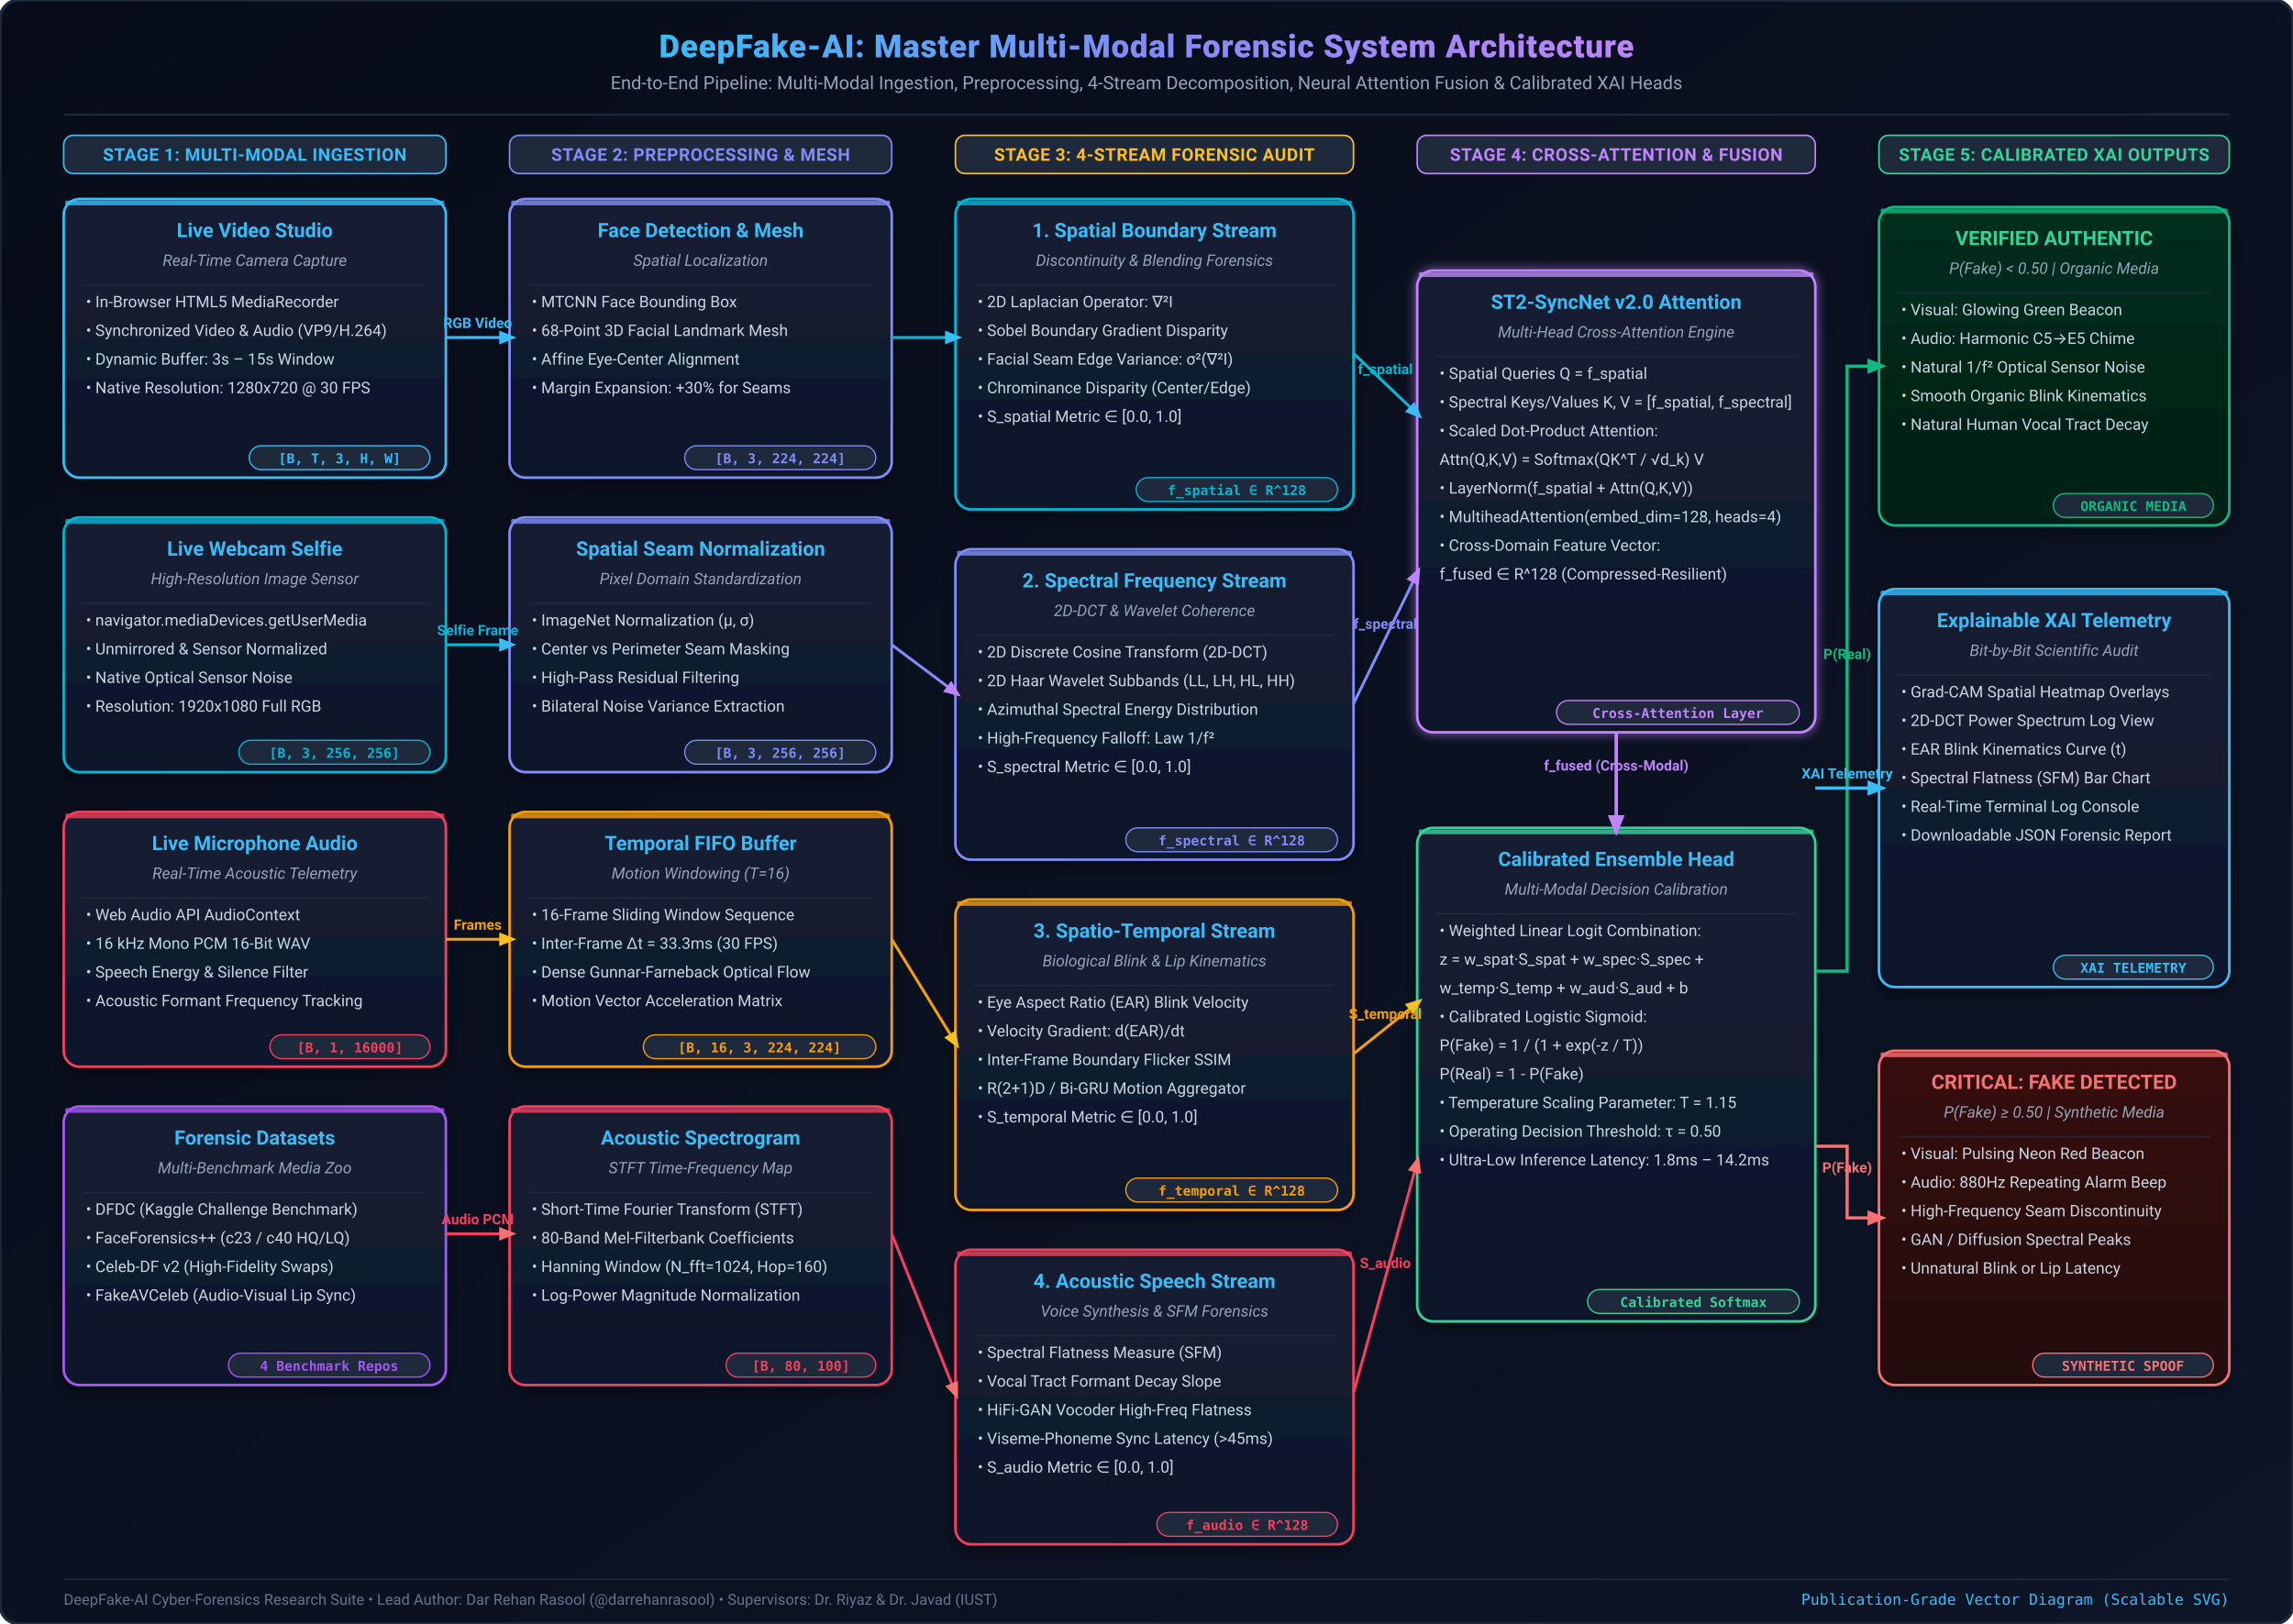
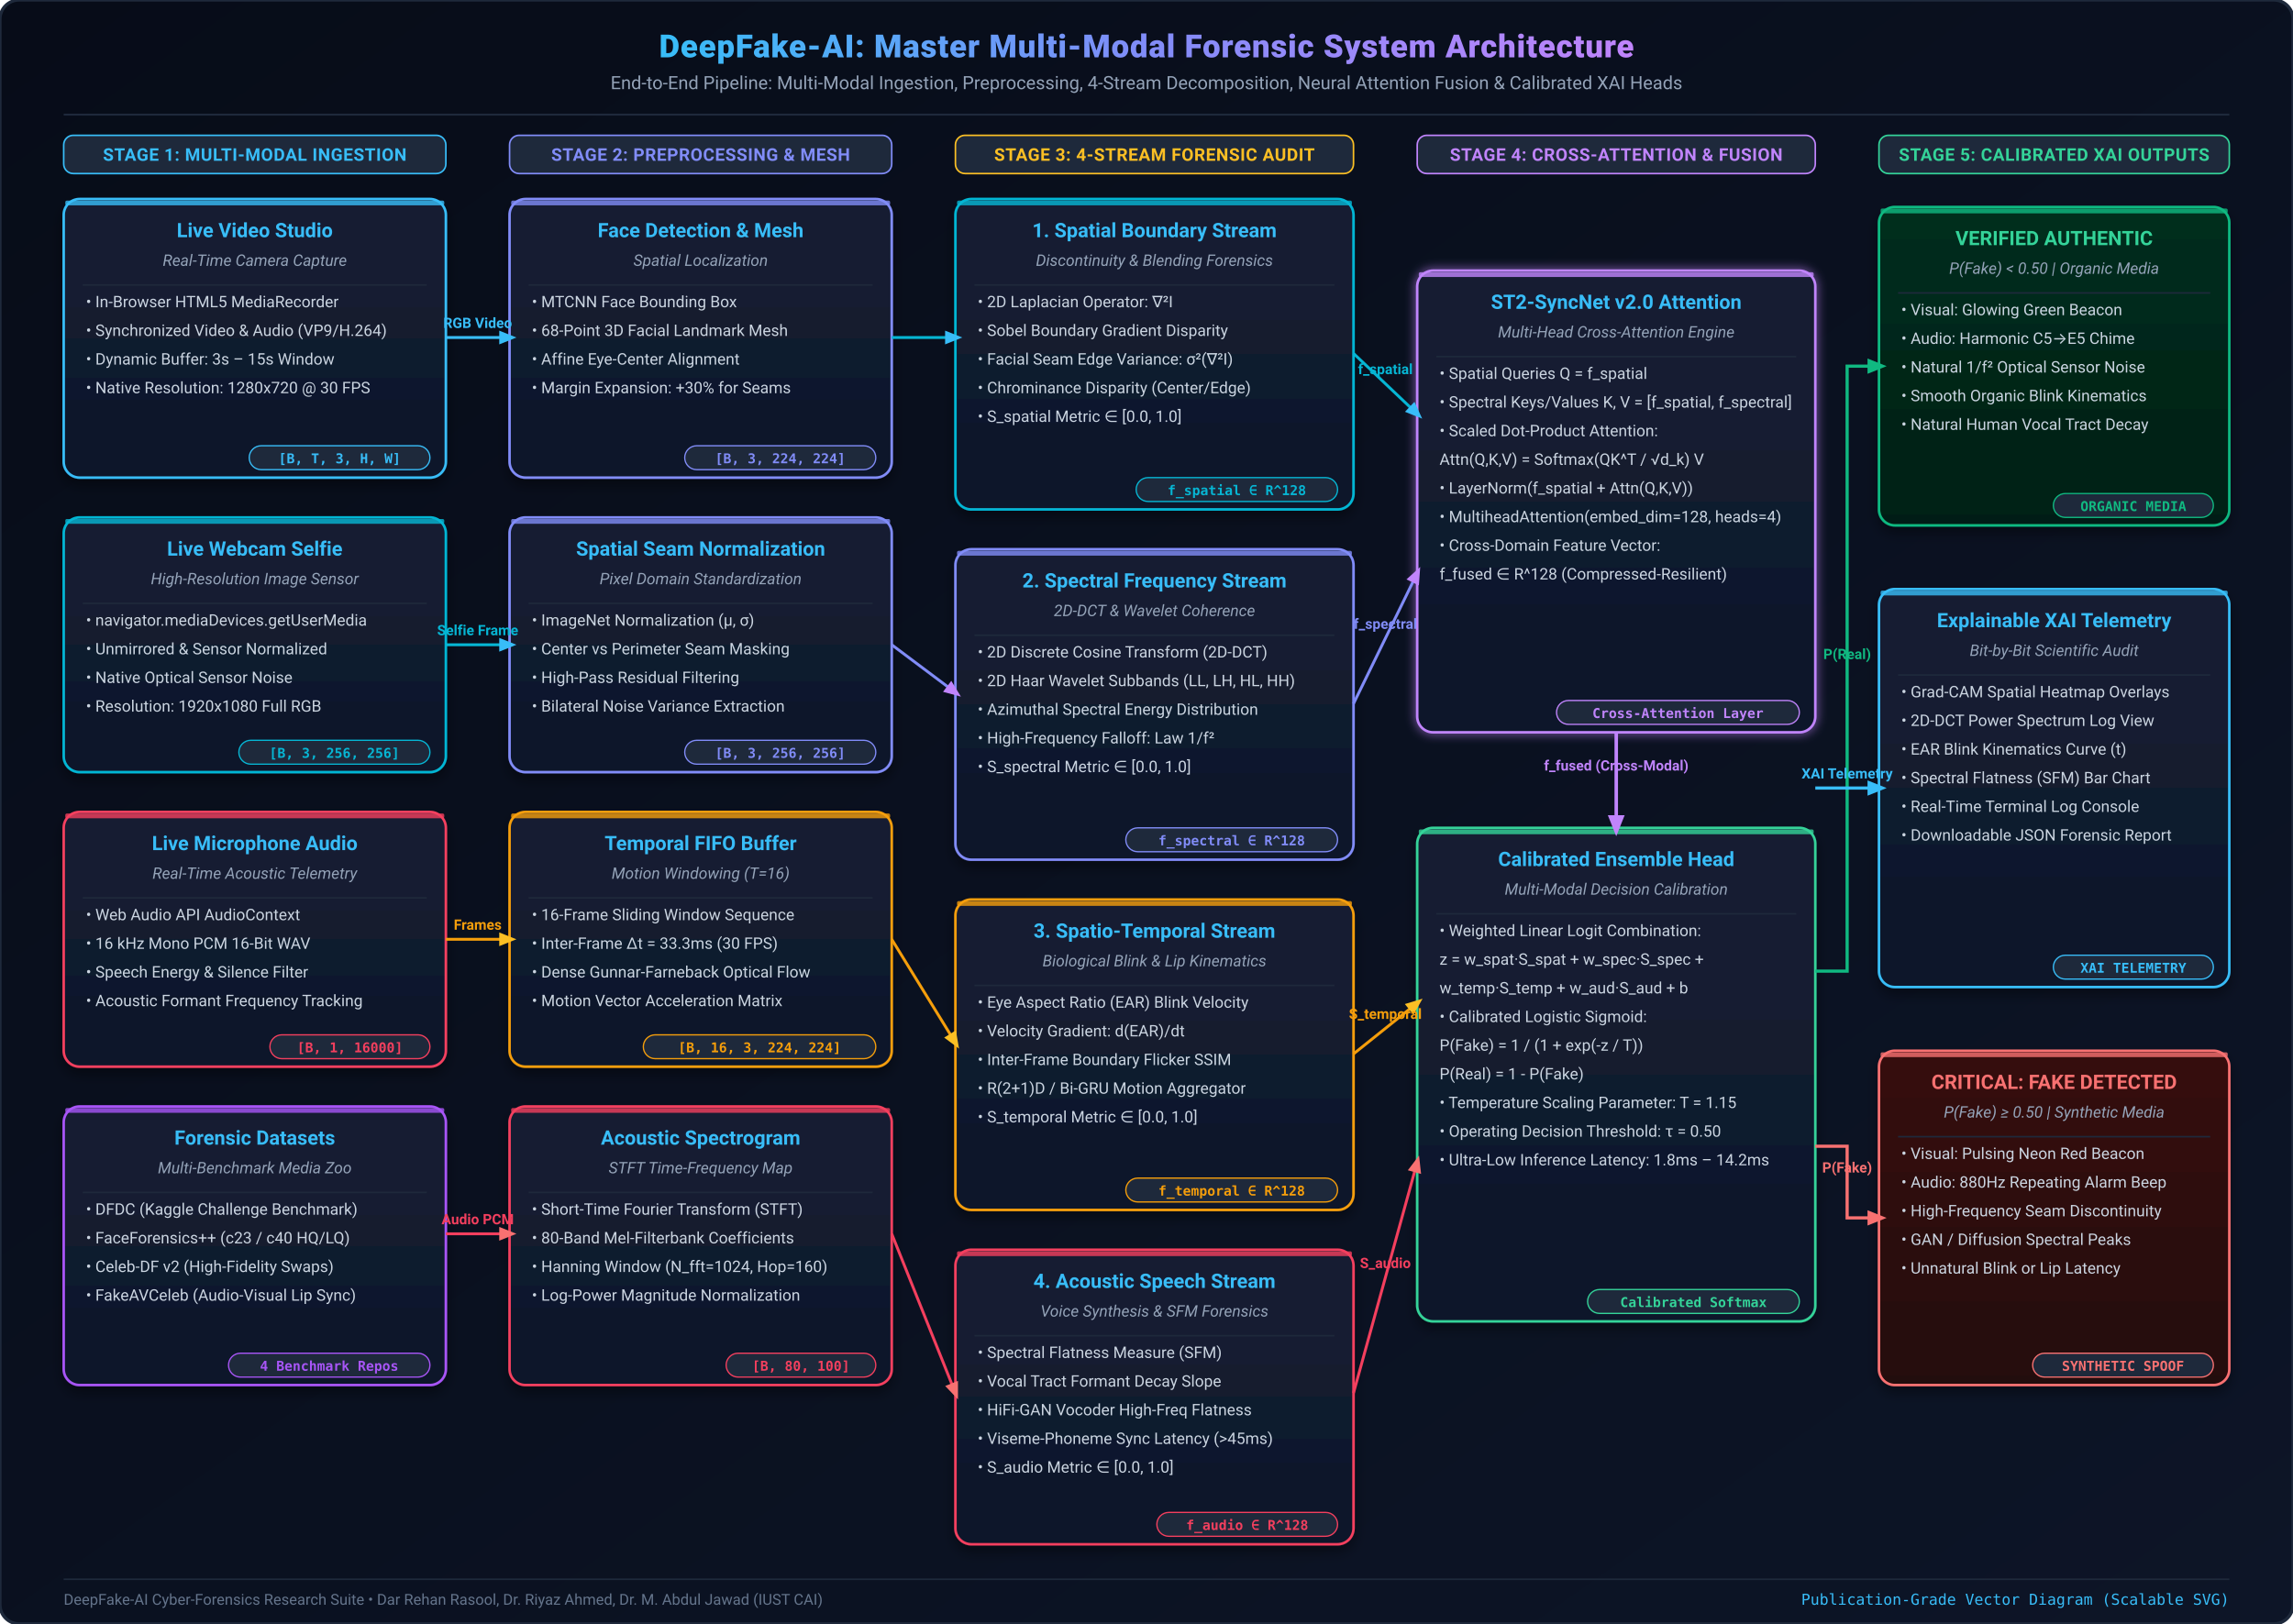
<svg xmlns="http://www.w3.org/2000/svg" viewBox="0 0 1440 1020" width="100%" height="100%">
  <rect width="1440" height="1020" fill="url(#bg-grad)" rx="12" />
  <rect width="1440" height="1020" fill="none" stroke="#1e293b" stroke-width="2" rx="12" />
  <defs>
    <linearGradient id="bg-grad" x1="0%" y1="0%" x2="100%" y2="100%">
      <stop offset="0%" stop-color="#070c18" />
      <stop offset="100%" stop-color="#0d1527" />
    </linearGradient>
    <linearGradient id="header-grad" x1="0%" y1="0%" x2="100%" y2="0%">
      <stop offset="0%" stop-color="#38bdf8" />
      <stop offset="50%" stop-color="#818cf8" />
      <stop offset="100%" stop-color="#c084fc" />
    </linearGradient>
    <linearGradient id="card-grad" x1="0%" y1="0%" x2="0%" y2="100%">
      <stop offset="0%" stop-color="#141e33" />
      <stop offset="100%" stop-color="#0f172a" />
    </linearGradient>
    <linearGradient id="card-real-grad" x1="0%" y1="0%" x2="0%" y2="100%">
      <stop offset="0%" stop-color="#062e1e" />
      <stop offset="100%" stop-color="#041f14" />
    </linearGradient>
    <linearGradient id="card-fake-grad" x1="0%" y1="0%" x2="0%" y2="100%">
      <stop offset="0%" stop-color="#360a0f" />
      <stop offset="100%" stop-color="#24070a" />
    </linearGradient>
    <filter id="shadow" x="-5%" y="-5%" width="110%" height="115%" filterUnits="userSpaceOnUse">
      <feGaussianBlur in="SourceAlpha" stdDeviation="4" />
      <feOffset dx="0" dy="4" />
      <feComponentTransfer>
        <feFuncA type="linear" slope="0.4" />
      </feComponentTransfer>
      <feMerge>
        <feMergeNode />
        <feMergeNode in="SourceGraphic" />
      </feMerge>
    </filter>
    <filter id="glow-cyan" x="-10%" y="-10%" width="120%" height="120%">
      <feGaussianBlur stdDeviation="3" result="blur" />
      <feMerge>
        <feMergeNode in="blur" />
        <feMergeNode in="SourceGraphic" />
      </feMerge>
    </filter>
    <marker id="arrow-cyan" viewBox="0 0 10 10" refX="6" refY="5" markerWidth="6" markerHeight="6" orient="auto-start-reverse">
      <path d="M 0 1 L 10 5 L 0 9 z" fill="#38bdf8" />
    </marker>
    <marker id="arrow-green" viewBox="0 0 10 10" refX="6" refY="5" markerWidth="6" markerHeight="6" orient="auto-start-reverse">
      <path d="M 0 1 L 10 5 L 0 9 z" fill="#10b981" />
    </marker>
    <marker id="arrow-red" viewBox="0 0 10 10" refX="6" refY="5" markerWidth="6" markerHeight="6" orient="auto-start-reverse">
      <path d="M 0 1 L 10 5 L 0 9 z" fill="#f87171" />
    </marker>
    <marker id="arrow-purple" viewBox="0 0 10 10" refX="6" refY="5" markerWidth="6" markerHeight="6" orient="auto-start-reverse">
      <path d="M 0 1 L 10 5 L 0 9 z" fill="#c084fc" />
    </marker>
    <marker id="arrow-amber" viewBox="0 0 10 10" refX="6" refY="5" markerWidth="6" markerHeight="6" orient="auto-start-reverse">
      <path d="M 0 1 L 10 5 L 0 9 z" fill="#fbbf24" />
    </marker>
    <marker id="arrow-gray" viewBox="0 0 10 10" refX="6" refY="5" markerWidth="6" markerHeight="6" orient="auto-start-reverse">
      <path d="M 0 1 L 10 5 L 0 9 z" fill="#64748b" />
    </marker>
  </defs>
  <g class="header">
    <text x="720.0" y="36" font-family="-apple-system, BlinkMacSystemFont, 'Segoe UI', Roboto, sans-serif" font-size="20" font-weight="800" fill="url(#header-grad)" text-anchor="middle" letter-spacing="0.5">DeepFake-AI: Master Multi-Modal Forensic System Architecture</text>
    <text x="720.0" y="56" font-family="-apple-system, BlinkMacSystemFont, 'Segoe UI', Roboto, sans-serif" font-size="11.5" fill="#94a3b8" text-anchor="middle">End-to-End Pipeline: Multi-Modal Ingestion, Preprocessing, 4-Stream Decomposition, Neural Attention Fusion &amp; Calibrated XAI Heads</text>
    <line x1="40" y1="72" x2="1400" y2="72" stroke="#1e293b" stroke-width="1.2" />
  </g>
  <g class="stage-banner">
    <rect x="40" y="85" width="240" height="24" rx="6" fill="#1e293b" stroke="#38bdf8" stroke-width="1" />
    <text x="160.0" y="101" font-family="-apple-system, BlinkMacSystemFont, 'Segoe UI', Roboto, sans-serif" font-size="11" font-weight="700" fill="#38bdf8" text-anchor="middle" letter-spacing="0.3">STAGE 1: MULTI-MODAL INGESTION</text>
  </g>
  <g class="stage-banner">
    <rect x="320" y="85" width="240" height="24" rx="6" fill="#1e293b" stroke="#818cf8" stroke-width="1" />
    <text x="440.0" y="101" font-family="-apple-system, BlinkMacSystemFont, 'Segoe UI', Roboto, sans-serif" font-size="11" font-weight="700" fill="#818cf8" text-anchor="middle" letter-spacing="0.3">STAGE 2: PREPROCESSING &amp; MESH</text>
  </g>
  <g class="stage-banner">
    <rect x="600" y="85" width="250" height="24" rx="6" fill="#1e293b" stroke="#fbbf24" stroke-width="1" />
    <text x="725.0" y="101" font-family="-apple-system, BlinkMacSystemFont, 'Segoe UI', Roboto, sans-serif" font-size="11" font-weight="700" fill="#fbbf24" text-anchor="middle" letter-spacing="0.3">STAGE 3: 4-STREAM FORENSIC AUDIT</text>
  </g>
  <g class="stage-banner">
    <rect x="890" y="85" width="250" height="24" rx="6" fill="#1e293b" stroke="#c084fc" stroke-width="1" />
    <text x="1015.0" y="101" font-family="-apple-system, BlinkMacSystemFont, 'Segoe UI', Roboto, sans-serif" font-size="11" font-weight="700" fill="#c084fc" text-anchor="middle" letter-spacing="0.3">STAGE 4: CROSS-ATTENTION &amp; FUSION</text>
  </g>
  <g class="stage-banner">
    <rect x="1180" y="85" width="220" height="24" rx="6" fill="#1e293b" stroke="#34d399" stroke-width="1" />
    <text x="1290.0" y="101" font-family="-apple-system, BlinkMacSystemFont, 'Segoe UI', Roboto, sans-serif" font-size="11" font-weight="700" fill="#34d399" text-anchor="middle" letter-spacing="0.3">STAGE 5: CALIBRATED XAI OUTPUTS</text>
  </g>
  <g class="card">
    <rect x="40" y="125" width="240" height="175" rx="10" fill="url(#card-grad)" stroke="#38bdf8" stroke-width="1.6" filter="url(#shadow)" />
    <rect x="41" y="126" width="238" height="3" rx="1" fill="#38bdf8" opacity="0.8" />
    <text x="160.0" y="149" font-family="-apple-system, BlinkMacSystemFont, 'Segoe UI', Roboto, sans-serif" font-size="12.5" font-weight="700" fill="#38bdf8" text-anchor="middle">Live Video Studio</text>
    <text x="160.0" y="167" font-family="-apple-system, BlinkMacSystemFont, 'Segoe UI', Roboto, sans-serif" font-size="10" font-style="italic" fill="#94a3b8" text-anchor="middle">Real-Time Camera Capture</text>
    <line x1="52" y1="179" x2="268" y2="179" stroke="#1e293b" stroke-width="1" />
    <text x="54" y="193" font-family="-apple-system, BlinkMacSystemFont, 'Segoe UI', Roboto, sans-serif" font-size="10" fill="#cbd5e1">• In-Browser HTML5 MediaRecorder</text>
    <text x="54" y="211" font-family="-apple-system, BlinkMacSystemFont, 'Segoe UI', Roboto, sans-serif" font-size="10" fill="#cbd5e1">• Synchronized Video &amp; Audio (VP9/H.264)</text>
    <text x="54" y="229" font-family="-apple-system, BlinkMacSystemFont, 'Segoe UI', Roboto, sans-serif" font-size="10" fill="#cbd5e1">• Dynamic Buffer: 3s – 15s Window</text>
    <text x="54" y="247" font-family="-apple-system, BlinkMacSystemFont, 'Segoe UI', Roboto, sans-serif" font-size="10" fill="#cbd5e1">• Native Resolution: 1280x720 @ 30 FPS</text>
    <rect x="156.5" y="280" width="113.5" height="15" rx="7.5" fill="#1e293b" stroke="#38bdf8" stroke-width="0.8" />
    <text x="213.25" y="291" font-family="ui-monospace, SFMono-Regular, Menlo, Monaco, Consolas, monospace" font-size="8.5" font-weight="600" fill="#38bdf8" text-anchor="middle">[B, T, 3, H, W]</text>
  </g>
  <g class="card">
    <rect x="40" y="325" width="240" height="160" rx="10" fill="url(#card-grad)" stroke="#06b6d4" stroke-width="1.6" filter="url(#shadow)" />
    <rect x="41" y="326" width="238" height="3" rx="1" fill="#06b6d4" opacity="0.8" />
    <text x="160.0" y="349" font-family="-apple-system, BlinkMacSystemFont, 'Segoe UI', Roboto, sans-serif" font-size="12.5" font-weight="700" fill="#38bdf8" text-anchor="middle">Live Webcam Selfie</text>
    <text x="160.0" y="367" font-family="-apple-system, BlinkMacSystemFont, 'Segoe UI', Roboto, sans-serif" font-size="10" font-style="italic" fill="#94a3b8" text-anchor="middle">High-Resolution Image Sensor</text>
    <line x1="52" y1="379" x2="268" y2="379" stroke="#1e293b" stroke-width="1" />
    <text x="54" y="393" font-family="-apple-system, BlinkMacSystemFont, 'Segoe UI', Roboto, sans-serif" font-size="10" fill="#cbd5e1">• navigator.mediaDevices.getUserMedia</text>
    <text x="54" y="411" font-family="-apple-system, BlinkMacSystemFont, 'Segoe UI', Roboto, sans-serif" font-size="10" fill="#cbd5e1">• Unmirrored &amp; Sensor Normalized</text>
    <text x="54" y="429" font-family="-apple-system, BlinkMacSystemFont, 'Segoe UI', Roboto, sans-serif" font-size="10" fill="#cbd5e1">• Native Optical Sensor Noise</text>
    <text x="54" y="447" font-family="-apple-system, BlinkMacSystemFont, 'Segoe UI', Roboto, sans-serif" font-size="10" fill="#cbd5e1">• Resolution: 1920x1080 Full RGB</text>
    <rect x="150.0" y="465" width="120.0" height="15" rx="7.5" fill="#1e293b" stroke="#06b6d4" stroke-width="0.8" />
    <text x="210.0" y="476" font-family="ui-monospace, SFMono-Regular, Menlo, Monaco, Consolas, monospace" font-size="8.5" font-weight="600" fill="#06b6d4" text-anchor="middle">[B, 3, 256, 256]</text>
  </g>
  <g class="card">
    <rect x="40" y="510" width="240" height="160" rx="10" fill="url(#card-grad)" stroke="#f43f5e" stroke-width="1.6" filter="url(#shadow)" />
    <rect x="41" y="511" width="238" height="3" rx="1" fill="#f43f5e" opacity="0.8" />
    <text x="160.0" y="534" font-family="-apple-system, BlinkMacSystemFont, 'Segoe UI', Roboto, sans-serif" font-size="12.5" font-weight="700" fill="#38bdf8" text-anchor="middle">Live Microphone Audio</text>
    <text x="160.0" y="552" font-family="-apple-system, BlinkMacSystemFont, 'Segoe UI', Roboto, sans-serif" font-size="10" font-style="italic" fill="#94a3b8" text-anchor="middle">Real-Time Acoustic Telemetry</text>
    <line x1="52" y1="564" x2="268" y2="564" stroke="#1e293b" stroke-width="1" />
    <text x="54" y="578" font-family="-apple-system, BlinkMacSystemFont, 'Segoe UI', Roboto, sans-serif" font-size="10" fill="#cbd5e1">• Web Audio API AudioContext</text>
    <text x="54" y="596" font-family="-apple-system, BlinkMacSystemFont, 'Segoe UI', Roboto, sans-serif" font-size="10" fill="#cbd5e1">• 16 kHz Mono PCM 16-Bit WAV</text>
    <text x="54" y="614" font-family="-apple-system, BlinkMacSystemFont, 'Segoe UI', Roboto, sans-serif" font-size="10" fill="#cbd5e1">• Speech Energy &amp; Silence Filter</text>
    <text x="54" y="632" font-family="-apple-system, BlinkMacSystemFont, 'Segoe UI', Roboto, sans-serif" font-size="10" fill="#cbd5e1">• Acoustic Formant Frequency Tracking</text>
    <rect x="169.5" y="650" width="100.5" height="15" rx="7.5" fill="#1e293b" stroke="#f43f5e" stroke-width="0.8" />
    <text x="219.75" y="661" font-family="ui-monospace, SFMono-Regular, Menlo, Monaco, Consolas, monospace" font-size="8.5" font-weight="600" fill="#f43f5e" text-anchor="middle">[B, 1, 16000]</text>
  </g>
  <g class="card">
    <rect x="40" y="695" width="240" height="175" rx="10" fill="url(#card-grad)" stroke="#a855f7" stroke-width="1.6" filter="url(#shadow)" />
    <rect x="41" y="696" width="238" height="3" rx="1" fill="#a855f7" opacity="0.8" />
    <text x="160.0" y="719" font-family="-apple-system, BlinkMacSystemFont, 'Segoe UI', Roboto, sans-serif" font-size="12.5" font-weight="700" fill="#38bdf8" text-anchor="middle">Forensic Datasets</text>
    <text x="160.0" y="737" font-family="-apple-system, BlinkMacSystemFont, 'Segoe UI', Roboto, sans-serif" font-size="10" font-style="italic" fill="#94a3b8" text-anchor="middle">Multi-Benchmark Media Zoo</text>
    <line x1="52" y1="749" x2="268" y2="749" stroke="#1e293b" stroke-width="1" />
    <text x="54" y="763" font-family="-apple-system, BlinkMacSystemFont, 'Segoe UI', Roboto, sans-serif" font-size="10" fill="#cbd5e1">• DFDC (Kaggle Challenge Benchmark)</text>
    <text x="54" y="781" font-family="-apple-system, BlinkMacSystemFont, 'Segoe UI', Roboto, sans-serif" font-size="10" fill="#cbd5e1">• FaceForensics++ (c23 / c40 HQ/LQ)</text>
    <text x="54" y="799" font-family="-apple-system, BlinkMacSystemFont, 'Segoe UI', Roboto, sans-serif" font-size="10" fill="#cbd5e1">• Celeb-DF v2 (High-Fidelity Swaps)</text>
    <text x="54" y="817" font-family="-apple-system, BlinkMacSystemFont, 'Segoe UI', Roboto, sans-serif" font-size="10" fill="#cbd5e1">• FakeAVCeleb (Audio-Visual Lip Sync)</text>
    <rect x="143.5" y="850" width="126.5" height="15" rx="7.5" fill="#1e293b" stroke="#a855f7" stroke-width="0.8" />
    <text x="206.75" y="861" font-family="ui-monospace, SFMono-Regular, Menlo, Monaco, Consolas, monospace" font-size="8.5" font-weight="600" fill="#a855f7" text-anchor="middle">4 Benchmark Repos</text>
  </g>
  <g class="card">
    <rect x="320" y="125" width="240" height="175" rx="10" fill="url(#card-grad)" stroke="#818cf8" stroke-width="1.6" filter="url(#shadow)" />
    <rect x="321" y="126" width="238" height="3" rx="1" fill="#818cf8" opacity="0.8" />
    <text x="440.0" y="149" font-family="-apple-system, BlinkMacSystemFont, 'Segoe UI', Roboto, sans-serif" font-size="12.5" font-weight="700" fill="#38bdf8" text-anchor="middle">Face Detection &amp; Mesh</text>
    <text x="440.0" y="167" font-family="-apple-system, BlinkMacSystemFont, 'Segoe UI', Roboto, sans-serif" font-size="10" font-style="italic" fill="#94a3b8" text-anchor="middle">Spatial Localization</text>
    <line x1="332" y1="179" x2="548" y2="179" stroke="#1e293b" stroke-width="1" />
    <text x="334" y="193" font-family="-apple-system, BlinkMacSystemFont, 'Segoe UI', Roboto, sans-serif" font-size="10" fill="#cbd5e1">• MTCNN Face Bounding Box</text>
    <text x="334" y="211" font-family="-apple-system, BlinkMacSystemFont, 'Segoe UI', Roboto, sans-serif" font-size="10" fill="#cbd5e1">• 68-Point 3D Facial Landmark Mesh</text>
    <text x="334" y="229" font-family="-apple-system, BlinkMacSystemFont, 'Segoe UI', Roboto, sans-serif" font-size="10" fill="#cbd5e1">• Affine Eye-Center Alignment</text>
    <text x="334" y="247" font-family="-apple-system, BlinkMacSystemFont, 'Segoe UI', Roboto, sans-serif" font-size="10" fill="#cbd5e1">• Margin Expansion: +30% for Seams</text>
    <rect x="430.0" y="280" width="120.0" height="15" rx="7.5" fill="#1e293b" stroke="#818cf8" stroke-width="0.8" />
    <text x="490.0" y="291" font-family="ui-monospace, SFMono-Regular, Menlo, Monaco, Consolas, monospace" font-size="8.5" font-weight="600" fill="#818cf8" text-anchor="middle">[B, 3, 224, 224]</text>
  </g>
  <g class="card">
    <rect x="320" y="325" width="240" height="160" rx="10" fill="url(#card-grad)" stroke="#818cf8" stroke-width="1.6" filter="url(#shadow)" />
    <rect x="321" y="326" width="238" height="3" rx="1" fill="#818cf8" opacity="0.8" />
    <text x="440.0" y="349" font-family="-apple-system, BlinkMacSystemFont, 'Segoe UI', Roboto, sans-serif" font-size="12.5" font-weight="700" fill="#38bdf8" text-anchor="middle">Spatial Seam Normalization</text>
    <text x="440.0" y="367" font-family="-apple-system, BlinkMacSystemFont, 'Segoe UI', Roboto, sans-serif" font-size="10" font-style="italic" fill="#94a3b8" text-anchor="middle">Pixel Domain Standardization</text>
    <line x1="332" y1="379" x2="548" y2="379" stroke="#1e293b" stroke-width="1" />
    <text x="334" y="393" font-family="-apple-system, BlinkMacSystemFont, 'Segoe UI', Roboto, sans-serif" font-size="10" fill="#cbd5e1">• ImageNet Normalization (μ, σ)</text>
    <text x="334" y="411" font-family="-apple-system, BlinkMacSystemFont, 'Segoe UI', Roboto, sans-serif" font-size="10" fill="#cbd5e1">• Center vs Perimeter Seam Masking</text>
    <text x="334" y="429" font-family="-apple-system, BlinkMacSystemFont, 'Segoe UI', Roboto, sans-serif" font-size="10" fill="#cbd5e1">• High-Pass Residual Filtering</text>
    <text x="334" y="447" font-family="-apple-system, BlinkMacSystemFont, 'Segoe UI', Roboto, sans-serif" font-size="10" fill="#cbd5e1">• Bilateral Noise Variance Extraction</text>
    <rect x="430.0" y="465" width="120.0" height="15" rx="7.5" fill="#1e293b" stroke="#818cf8" stroke-width="0.8" />
    <text x="490.0" y="476" font-family="ui-monospace, SFMono-Regular, Menlo, Monaco, Consolas, monospace" font-size="8.5" font-weight="600" fill="#818cf8" text-anchor="middle">[B, 3, 256, 256]</text>
  </g>
  <g class="card">
    <rect x="320" y="510" width="240" height="160" rx="10" fill="url(#card-grad)" stroke="#f59e0b" stroke-width="1.6" filter="url(#shadow)" />
    <rect x="321" y="511" width="238" height="3" rx="1" fill="#f59e0b" opacity="0.8" />
    <text x="440.0" y="534" font-family="-apple-system, BlinkMacSystemFont, 'Segoe UI', Roboto, sans-serif" font-size="12.5" font-weight="700" fill="#38bdf8" text-anchor="middle">Temporal FIFO Buffer</text>
    <text x="440.0" y="552" font-family="-apple-system, BlinkMacSystemFont, 'Segoe UI', Roboto, sans-serif" font-size="10" font-style="italic" fill="#94a3b8" text-anchor="middle">Motion Windowing (T=16)</text>
    <line x1="332" y1="564" x2="548" y2="564" stroke="#1e293b" stroke-width="1" />
    <text x="334" y="578" font-family="-apple-system, BlinkMacSystemFont, 'Segoe UI', Roboto, sans-serif" font-size="10" fill="#cbd5e1">• 16-Frame Sliding Window Sequence</text>
    <text x="334" y="596" font-family="-apple-system, BlinkMacSystemFont, 'Segoe UI', Roboto, sans-serif" font-size="10" fill="#cbd5e1">• Inter-Frame Δt = 33.3ms (30 FPS)</text>
    <text x="334" y="614" font-family="-apple-system, BlinkMacSystemFont, 'Segoe UI', Roboto, sans-serif" font-size="10" fill="#cbd5e1">• Dense Gunnar-Farneback Optical Flow</text>
    <text x="334" y="632" font-family="-apple-system, BlinkMacSystemFont, 'Segoe UI', Roboto, sans-serif" font-size="10" fill="#cbd5e1">• Motion Vector Acceleration Matrix</text>
    <rect x="404.0" y="650" width="146.0" height="15" rx="7.5" fill="#1e293b" stroke="#f59e0b" stroke-width="0.8" />
    <text x="477.0" y="661" font-family="ui-monospace, SFMono-Regular, Menlo, Monaco, Consolas, monospace" font-size="8.5" font-weight="600" fill="#f59e0b" text-anchor="middle">[B, 16, 3, 224, 224]</text>
  </g>
  <g class="card">
    <rect x="320" y="695" width="240" height="175" rx="10" fill="url(#card-grad)" stroke="#f43f5e" stroke-width="1.6" filter="url(#shadow)" />
    <rect x="321" y="696" width="238" height="3" rx="1" fill="#f43f5e" opacity="0.8" />
    <text x="440.0" y="719" font-family="-apple-system, BlinkMacSystemFont, 'Segoe UI', Roboto, sans-serif" font-size="12.5" font-weight="700" fill="#38bdf8" text-anchor="middle">Acoustic Spectrogram</text>
    <text x="440.0" y="737" font-family="-apple-system, BlinkMacSystemFont, 'Segoe UI', Roboto, sans-serif" font-size="10" font-style="italic" fill="#94a3b8" text-anchor="middle">STFT Time-Frequency Map</text>
    <line x1="332" y1="749" x2="548" y2="749" stroke="#1e293b" stroke-width="1" />
    <text x="334" y="763" font-family="-apple-system, BlinkMacSystemFont, 'Segoe UI', Roboto, sans-serif" font-size="10" fill="#cbd5e1">• Short-Time Fourier Transform (STFT)</text>
    <text x="334" y="781" font-family="-apple-system, BlinkMacSystemFont, 'Segoe UI', Roboto, sans-serif" font-size="10" fill="#cbd5e1">• 80-Band Mel-Filterbank Coefficients</text>
    <text x="334" y="799" font-family="-apple-system, BlinkMacSystemFont, 'Segoe UI', Roboto, sans-serif" font-size="10" fill="#cbd5e1">• Hanning Window (N_fft=1024, Hop=160)</text>
    <text x="334" y="817" font-family="-apple-system, BlinkMacSystemFont, 'Segoe UI', Roboto, sans-serif" font-size="10" fill="#cbd5e1">• Log-Power Magnitude Normalization</text>
    <rect x="456.0" y="850" width="94.0" height="15" rx="7.5" fill="#1e293b" stroke="#f43f5e" stroke-width="0.8" />
    <text x="503.0" y="861" font-family="ui-monospace, SFMono-Regular, Menlo, Monaco, Consolas, monospace" font-size="8.5" font-weight="600" fill="#f43f5e" text-anchor="middle">[B, 80, 100]</text>
  </g>
  <g class="card">
    <rect x="600" y="125" width="250" height="195" rx="10" fill="url(#card-grad)" stroke="#06b6d4" stroke-width="1.6" filter="url(#shadow)" />
    <rect x="601" y="126" width="248" height="3" rx="1" fill="#06b6d4" opacity="0.8" />
    <text x="725.0" y="149" font-family="-apple-system, BlinkMacSystemFont, 'Segoe UI', Roboto, sans-serif" font-size="12.5" font-weight="700" fill="#38bdf8" text-anchor="middle">1. Spatial Boundary Stream</text>
    <text x="725.0" y="167" font-family="-apple-system, BlinkMacSystemFont, 'Segoe UI', Roboto, sans-serif" font-size="10" font-style="italic" fill="#94a3b8" text-anchor="middle">Discontinuity &amp; Blending Forensics</text>
    <line x1="612" y1="179" x2="838" y2="179" stroke="#1e293b" stroke-width="1" />
    <text x="614" y="193" font-family="-apple-system, BlinkMacSystemFont, 'Segoe UI', Roboto, sans-serif" font-size="10" fill="#cbd5e1">• 2D Laplacian Operator: ∇²I</text>
    <text x="614" y="211" font-family="-apple-system, BlinkMacSystemFont, 'Segoe UI', Roboto, sans-serif" font-size="10" fill="#cbd5e1">• Sobel Boundary Gradient Disparity</text>
    <text x="614" y="229" font-family="-apple-system, BlinkMacSystemFont, 'Segoe UI', Roboto, sans-serif" font-size="10" fill="#cbd5e1">• Facial Seam Edge Variance: σ²(∇²I)</text>
    <text x="614" y="247" font-family="-apple-system, BlinkMacSystemFont, 'Segoe UI', Roboto, sans-serif" font-size="10" fill="#cbd5e1">• Chrominance Disparity (Center/Edge)</text>
    <text x="614" y="265" font-family="-apple-system, BlinkMacSystemFont, 'Segoe UI', Roboto, sans-serif" font-size="10" fill="#cbd5e1">• S_spatial Metric ∈ [0.0, 1.0]</text>
    <rect x="713.5" y="300" width="126.5" height="15" rx="7.5" fill="#1e293b" stroke="#06b6d4" stroke-width="0.8" />
    <text x="776.75" y="311" font-family="ui-monospace, SFMono-Regular, Menlo, Monaco, Consolas, monospace" font-size="8.5" font-weight="600" fill="#06b6d4" text-anchor="middle">f_spatial ∈ R^128</text>
  </g>
  <g class="card">
    <rect x="600" y="345" width="250" height="195" rx="10" fill="url(#card-grad)" stroke="#818cf8" stroke-width="1.6" filter="url(#shadow)" />
    <rect x="601" y="346" width="248" height="3" rx="1" fill="#818cf8" opacity="0.8" />
    <text x="725.0" y="369" font-family="-apple-system, BlinkMacSystemFont, 'Segoe UI', Roboto, sans-serif" font-size="12.5" font-weight="700" fill="#38bdf8" text-anchor="middle">2. Spectral Frequency Stream</text>
    <text x="725.0" y="387" font-family="-apple-system, BlinkMacSystemFont, 'Segoe UI', Roboto, sans-serif" font-size="10" font-style="italic" fill="#94a3b8" text-anchor="middle">2D-DCT &amp; Wavelet Coherence</text>
    <line x1="612" y1="399" x2="838" y2="399" stroke="#1e293b" stroke-width="1" />
    <text x="614" y="413" font-family="-apple-system, BlinkMacSystemFont, 'Segoe UI', Roboto, sans-serif" font-size="10" fill="#cbd5e1">• 2D Discrete Cosine Transform (2D-DCT)</text>
    <text x="614" y="431" font-family="-apple-system, BlinkMacSystemFont, 'Segoe UI', Roboto, sans-serif" font-size="10" fill="#cbd5e1">• 2D Haar Wavelet Subbands (LL, LH, HL, HH)</text>
    <text x="614" y="449" font-family="-apple-system, BlinkMacSystemFont, 'Segoe UI', Roboto, sans-serif" font-size="10" fill="#cbd5e1">• Azimuthal Spectral Energy Distribution</text>
    <text x="614" y="467" font-family="-apple-system, BlinkMacSystemFont, 'Segoe UI', Roboto, sans-serif" font-size="10" fill="#cbd5e1">• High-Frequency Falloff: Law 1/f²</text>
    <text x="614" y="485" font-family="-apple-system, BlinkMacSystemFont, 'Segoe UI', Roboto, sans-serif" font-size="10" fill="#cbd5e1">• S_spectral Metric ∈ [0.0, 1.0]</text>
    <rect x="707.0" y="520" width="133.0" height="15" rx="7.5" fill="#1e293b" stroke="#818cf8" stroke-width="0.8" />
    <text x="773.5" y="531" font-family="ui-monospace, SFMono-Regular, Menlo, Monaco, Consolas, monospace" font-size="8.5" font-weight="600" fill="#818cf8" text-anchor="middle">f_spectral ∈ R^128</text>
  </g>
  <g class="card">
    <rect x="600" y="565" width="250" height="195" rx="10" fill="url(#card-grad)" stroke="#f59e0b" stroke-width="1.6" filter="url(#shadow)" />
    <rect x="601" y="566" width="248" height="3" rx="1" fill="#f59e0b" opacity="0.8" />
    <text x="725.0" y="589" font-family="-apple-system, BlinkMacSystemFont, 'Segoe UI', Roboto, sans-serif" font-size="12.5" font-weight="700" fill="#38bdf8" text-anchor="middle">3. Spatio-Temporal Stream</text>
    <text x="725.0" y="607" font-family="-apple-system, BlinkMacSystemFont, 'Segoe UI', Roboto, sans-serif" font-size="10" font-style="italic" fill="#94a3b8" text-anchor="middle">Biological Blink &amp; Lip Kinematics</text>
    <line x1="612" y1="619" x2="838" y2="619" stroke="#1e293b" stroke-width="1" />
    <text x="614" y="633" font-family="-apple-system, BlinkMacSystemFont, 'Segoe UI', Roboto, sans-serif" font-size="10" fill="#cbd5e1">• Eye Aspect Ratio (EAR) Blink Velocity</text>
    <text x="614" y="651" font-family="-apple-system, BlinkMacSystemFont, 'Segoe UI', Roboto, sans-serif" font-size="10" fill="#cbd5e1">• Velocity Gradient: d(EAR)/dt</text>
    <text x="614" y="669" font-family="-apple-system, BlinkMacSystemFont, 'Segoe UI', Roboto, sans-serif" font-size="10" fill="#cbd5e1">• Inter-Frame Boundary Flicker SSIM</text>
    <text x="614" y="687" font-family="-apple-system, BlinkMacSystemFont, 'Segoe UI', Roboto, sans-serif" font-size="10" fill="#cbd5e1">• R(2+1)D / Bi-GRU Motion Aggregator</text>
    <text x="614" y="705" font-family="-apple-system, BlinkMacSystemFont, 'Segoe UI', Roboto, sans-serif" font-size="10" fill="#cbd5e1">• S_temporal Metric ∈ [0.0, 1.0]</text>
    <rect x="707.0" y="740" width="133.0" height="15" rx="7.5" fill="#1e293b" stroke="#f59e0b" stroke-width="0.8" />
    <text x="773.5" y="751" font-family="ui-monospace, SFMono-Regular, Menlo, Monaco, Consolas, monospace" font-size="8.5" font-weight="600" fill="#f59e0b" text-anchor="middle">f_temporal ∈ R^128</text>
  </g>
  <g class="card">
    <rect x="600" y="785" width="250" height="185" rx="10" fill="url(#card-grad)" stroke="#f43f5e" stroke-width="1.6" filter="url(#shadow)" />
    <rect x="601" y="786" width="248" height="3" rx="1" fill="#f43f5e" opacity="0.8" />
    <text x="725.0" y="809" font-family="-apple-system, BlinkMacSystemFont, 'Segoe UI', Roboto, sans-serif" font-size="12.5" font-weight="700" fill="#38bdf8" text-anchor="middle">4. Acoustic Speech Stream</text>
    <text x="725.0" y="827" font-family="-apple-system, BlinkMacSystemFont, 'Segoe UI', Roboto, sans-serif" font-size="10" font-style="italic" fill="#94a3b8" text-anchor="middle">Voice Synthesis &amp; SFM Forensics</text>
    <line x1="612" y1="839" x2="838" y2="839" stroke="#1e293b" stroke-width="1" />
    <text x="614" y="853" font-family="-apple-system, BlinkMacSystemFont, 'Segoe UI', Roboto, sans-serif" font-size="10" fill="#cbd5e1">• Spectral Flatness Measure (SFM)</text>
    <text x="614" y="871" font-family="-apple-system, BlinkMacSystemFont, 'Segoe UI', Roboto, sans-serif" font-size="10" fill="#cbd5e1">• Vocal Tract Formant Decay Slope</text>
    <text x="614" y="889" font-family="-apple-system, BlinkMacSystemFont, 'Segoe UI', Roboto, sans-serif" font-size="10" fill="#cbd5e1">• HiFi-GAN Vocoder High-Freq Flatness</text>
    <text x="614" y="907" font-family="-apple-system, BlinkMacSystemFont, 'Segoe UI', Roboto, sans-serif" font-size="10" fill="#cbd5e1">• Viseme-Phoneme Sync Latency (&gt;45ms)</text>
    <text x="614" y="925" font-family="-apple-system, BlinkMacSystemFont, 'Segoe UI', Roboto, sans-serif" font-size="10" fill="#cbd5e1">• S_audio Metric ∈ [0.0, 1.0]</text>
    <rect x="726.5" y="950" width="113.5" height="15" rx="7.5" fill="#1e293b" stroke="#f43f5e" stroke-width="0.8" />
    <text x="783.25" y="961" font-family="ui-monospace, SFMono-Regular, Menlo, Monaco, Consolas, monospace" font-size="8.5" font-weight="600" fill="#f43f5e" text-anchor="middle">f_audio ∈ R^128</text>
  </g>
  <g class="card">
    <rect x="890" y="170" width="250" height="290" rx="10" fill="url(#card-grad)" stroke="#c084fc" stroke-width="1.6" filter="url(#glow-cyan)" />
    <rect x="891" y="171" width="248" height="3" rx="1" fill="#c084fc" opacity="0.8" />
    <text x="1015.0" y="194" font-family="-apple-system, BlinkMacSystemFont, 'Segoe UI', Roboto, sans-serif" font-size="12.5" font-weight="700" fill="#38bdf8" text-anchor="middle">ST2-SyncNet v2.0 Attention</text>
    <text x="1015.0" y="212" font-family="-apple-system, BlinkMacSystemFont, 'Segoe UI', Roboto, sans-serif" font-size="10" font-style="italic" fill="#94a3b8" text-anchor="middle">Multi-Head Cross-Attention Engine</text>
    <line x1="902" y1="224" x2="1128" y2="224" stroke="#1e293b" stroke-width="1" />
    <text x="904" y="238" font-family="-apple-system, BlinkMacSystemFont, 'Segoe UI', Roboto, sans-serif" font-size="10" fill="#cbd5e1">• Spatial Queries Q = f_spatial</text>
    <text x="904" y="256" font-family="-apple-system, BlinkMacSystemFont, 'Segoe UI', Roboto, sans-serif" font-size="10" fill="#cbd5e1">• Spectral Keys/Values K, V = [f_spatial, f_spectral]</text>
    <text x="904" y="274" font-family="-apple-system, BlinkMacSystemFont, 'Segoe UI', Roboto, sans-serif" font-size="10" fill="#cbd5e1">• Scaled Dot-Product Attention:</text>
    <text x="904" y="292" font-family="-apple-system, BlinkMacSystemFont, 'Segoe UI', Roboto, sans-serif" font-size="10" fill="#cbd5e1">    Attn(Q,K,V) = Softmax(QK^T / √d_k) V</text>
    <text x="904" y="310" font-family="-apple-system, BlinkMacSystemFont, 'Segoe UI', Roboto, sans-serif" font-size="10" fill="#cbd5e1">• LayerNorm(f_spatial + Attn(Q,K,V))</text>
    <text x="904" y="328" font-family="-apple-system, BlinkMacSystemFont, 'Segoe UI', Roboto, sans-serif" font-size="10" fill="#cbd5e1">• MultiheadAttention(embed_dim=128, heads=4)</text>
    <text x="904" y="346" font-family="-apple-system, BlinkMacSystemFont, 'Segoe UI', Roboto, sans-serif" font-size="10" fill="#cbd5e1">• Cross-Domain Feature Vector:</text>
    <text x="904" y="364" font-family="-apple-system, BlinkMacSystemFont, 'Segoe UI', Roboto, sans-serif" font-size="10" fill="#cbd5e1">    f_fused ∈ R^128 (Compressed-Resilient)</text>
    <rect x="977.5" y="440" width="152.5" height="15" rx="7.5" fill="#1e293b" stroke="#c084fc" stroke-width="0.8" />
    <text x="1053.75" y="451" font-family="ui-monospace, SFMono-Regular, Menlo, Monaco, Consolas, monospace" font-size="8.5" font-weight="600" fill="#c084fc" text-anchor="middle">Cross-Attention Layer</text>
  </g>
  <g class="card">
    <rect x="890" y="520" width="250" height="310" rx="10" fill="url(#card-grad)" stroke="#34d399" stroke-width="1.6" filter="url(#shadow)" />
    <rect x="891" y="521" width="248" height="3" rx="1" fill="#34d399" opacity="0.8" />
    <text x="1015.0" y="544" font-family="-apple-system, BlinkMacSystemFont, 'Segoe UI', Roboto, sans-serif" font-size="12.5" font-weight="700" fill="#38bdf8" text-anchor="middle">Calibrated Ensemble Head</text>
    <text x="1015.0" y="562" font-family="-apple-system, BlinkMacSystemFont, 'Segoe UI', Roboto, sans-serif" font-size="10" font-style="italic" fill="#94a3b8" text-anchor="middle">Multi-Modal Decision Calibration</text>
    <line x1="902" y1="574" x2="1128" y2="574" stroke="#1e293b" stroke-width="1" />
    <text x="904" y="588" font-family="-apple-system, BlinkMacSystemFont, 'Segoe UI', Roboto, sans-serif" font-size="10" fill="#cbd5e1">• Weighted Linear Logit Combination:</text>
    <text x="904" y="606" font-family="-apple-system, BlinkMacSystemFont, 'Segoe UI', Roboto, sans-serif" font-size="10" fill="#cbd5e1">    z = w_spat·S_spat + w_spec·S_spec +</text>
    <text x="904" y="624" font-family="-apple-system, BlinkMacSystemFont, 'Segoe UI', Roboto, sans-serif" font-size="10" fill="#cbd5e1">        w_temp·S_temp + w_aud·S_aud + b</text>
    <text x="904" y="642" font-family="-apple-system, BlinkMacSystemFont, 'Segoe UI', Roboto, sans-serif" font-size="10" fill="#cbd5e1">• Calibrated Logistic Sigmoid:</text>
    <text x="904" y="660" font-family="-apple-system, BlinkMacSystemFont, 'Segoe UI', Roboto, sans-serif" font-size="10" fill="#cbd5e1">    P(Fake) = 1 / (1 + exp(-z / T))</text>
    <text x="904" y="678" font-family="-apple-system, BlinkMacSystemFont, 'Segoe UI', Roboto, sans-serif" font-size="10" fill="#cbd5e1">    P(Real) = 1 - P(Fake)</text>
    <text x="904" y="696" font-family="-apple-system, BlinkMacSystemFont, 'Segoe UI', Roboto, sans-serif" font-size="10" fill="#cbd5e1">• Temperature Scaling Parameter: T = 1.15</text>
    <text x="904" y="714" font-family="-apple-system, BlinkMacSystemFont, 'Segoe UI', Roboto, sans-serif" font-size="10" fill="#cbd5e1">• Operating Decision Threshold: τ = 0.50</text>
    <text x="904" y="732" font-family="-apple-system, BlinkMacSystemFont, 'Segoe UI', Roboto, sans-serif" font-size="10" fill="#cbd5e1">• Ultra-Low Inference Latency: 1.8ms – 14.2ms</text>
    <rect x="997.0" y="810" width="133.0" height="15" rx="7.5" fill="#1e293b" stroke="#34d399" stroke-width="0.8" />
    <text x="1063.5" y="821" font-family="ui-monospace, SFMono-Regular, Menlo, Monaco, Consolas, monospace" font-size="8.5" font-weight="600" fill="#34d399" text-anchor="middle">Calibrated Softmax</text>
  </g>
  <g class="card">
    <rect x="1180" y="130" width="220" height="200" rx="10" fill="url(#card-real-grad)" stroke="#10b981" stroke-width="1.6" filter="url(#shadow)" />
    <rect x="1181" y="131" width="218" height="3" rx="1" fill="#10b981" opacity="0.8" />
    <text x="1290.0" y="154" font-family="-apple-system, BlinkMacSystemFont, 'Segoe UI', Roboto, sans-serif" font-size="12.5" font-weight="700" fill="#34d399" text-anchor="middle">VERIFIED AUTHENTIC</text>
    <text x="1290.0" y="172" font-family="-apple-system, BlinkMacSystemFont, 'Segoe UI', Roboto, sans-serif" font-size="10" font-style="italic" fill="#94a3b8" text-anchor="middle">P(Fake) &lt; 0.50 | Organic Media</text>
    <line x1="1192" y1="184" x2="1388" y2="184" stroke="#1e293b" stroke-width="1" />
    <text x="1194" y="198" font-family="-apple-system, BlinkMacSystemFont, 'Segoe UI', Roboto, sans-serif" font-size="10" fill="#cbd5e1">• Visual: Glowing Green Beacon</text>
    <text x="1194" y="216" font-family="-apple-system, BlinkMacSystemFont, 'Segoe UI', Roboto, sans-serif" font-size="10" fill="#cbd5e1">• Audio: Harmonic C5→E5 Chime</text>
    <text x="1194" y="234" font-family="-apple-system, BlinkMacSystemFont, 'Segoe UI', Roboto, sans-serif" font-size="10" fill="#cbd5e1">• Natural 1/f² Optical Sensor Noise</text>
    <text x="1194" y="252" font-family="-apple-system, BlinkMacSystemFont, 'Segoe UI', Roboto, sans-serif" font-size="10" fill="#cbd5e1">• Smooth Organic Blink Kinematics</text>
    <text x="1194" y="270" font-family="-apple-system, BlinkMacSystemFont, 'Segoe UI', Roboto, sans-serif" font-size="10" fill="#cbd5e1">• Natural Human Vocal Tract Decay</text>
    <rect x="1289.5" y="310" width="100.5" height="15" rx="7.5" fill="#1e293b" stroke="#10b981" stroke-width="0.8" />
    <text x="1339.75" y="321" font-family="ui-monospace, SFMono-Regular, Menlo, Monaco, Consolas, monospace" font-size="8.5" font-weight="600" fill="#10b981" text-anchor="middle">ORGANIC MEDIA</text>
  </g>
  <g class="card">
    <rect x="1180" y="370" width="220" height="250" rx="10" fill="url(#card-grad)" stroke="#38bdf8" stroke-width="1.6" filter="url(#shadow)" />
    <rect x="1181" y="371" width="218" height="3" rx="1" fill="#38bdf8" opacity="0.8" />
    <text x="1290.0" y="394" font-family="-apple-system, BlinkMacSystemFont, 'Segoe UI', Roboto, sans-serif" font-size="12.5" font-weight="700" fill="#38bdf8" text-anchor="middle">Explainable XAI Telemetry</text>
    <text x="1290.0" y="412" font-family="-apple-system, BlinkMacSystemFont, 'Segoe UI', Roboto, sans-serif" font-size="10" font-style="italic" fill="#94a3b8" text-anchor="middle">Bit-by-Bit Scientific Audit</text>
    <line x1="1192" y1="424" x2="1388" y2="424" stroke="#1e293b" stroke-width="1" />
    <text x="1194" y="438" font-family="-apple-system, BlinkMacSystemFont, 'Segoe UI', Roboto, sans-serif" font-size="10" fill="#cbd5e1">• Grad-CAM Spatial Heatmap Overlays</text>
    <text x="1194" y="456" font-family="-apple-system, BlinkMacSystemFont, 'Segoe UI', Roboto, sans-serif" font-size="10" fill="#cbd5e1">• 2D-DCT Power Spectrum Log View</text>
    <text x="1194" y="474" font-family="-apple-system, BlinkMacSystemFont, 'Segoe UI', Roboto, sans-serif" font-size="10" fill="#cbd5e1">• EAR Blink Kinematics Curve (t)</text>
    <text x="1194" y="492" font-family="-apple-system, BlinkMacSystemFont, 'Segoe UI', Roboto, sans-serif" font-size="10" fill="#cbd5e1">• Spectral Flatness (SFM) Bar Chart</text>
    <text x="1194" y="510" font-family="-apple-system, BlinkMacSystemFont, 'Segoe UI', Roboto, sans-serif" font-size="10" fill="#cbd5e1">• Real-Time Terminal Log Console</text>
    <text x="1194" y="528" font-family="-apple-system, BlinkMacSystemFont, 'Segoe UI', Roboto, sans-serif" font-size="10" fill="#cbd5e1">• Downloadable JSON Forensic Report</text>
    <rect x="1289.5" y="600" width="100.5" height="15" rx="7.5" fill="#1e293b" stroke="#38bdf8" stroke-width="0.8" />
    <text x="1339.75" y="611" font-family="ui-monospace, SFMono-Regular, Menlo, Monaco, Consolas, monospace" font-size="8.5" font-weight="600" fill="#38bdf8" text-anchor="middle">XAI TELEMETRY</text>
  </g>
  <g class="card">
    <rect x="1180" y="660" width="220" height="210" rx="10" fill="url(#card-fake-grad)" stroke="#f87171" stroke-width="1.6" filter="url(#shadow)" />
    <rect x="1181" y="661" width="218" height="3" rx="1" fill="#f87171" opacity="0.8" />
    <text x="1290.0" y="684" font-family="-apple-system, BlinkMacSystemFont, 'Segoe UI', Roboto, sans-serif" font-size="12.5" font-weight="700" fill="#f87171" text-anchor="middle">CRITICAL: FAKE DETECTED</text>
    <text x="1290.0" y="702" font-family="-apple-system, BlinkMacSystemFont, 'Segoe UI', Roboto, sans-serif" font-size="10" font-style="italic" fill="#94a3b8" text-anchor="middle">P(Fake) ≥ 0.50 | Synthetic Media</text>
    <line x1="1192" y1="714" x2="1388" y2="714" stroke="#1e293b" stroke-width="1" />
    <text x="1194" y="728" font-family="-apple-system, BlinkMacSystemFont, 'Segoe UI', Roboto, sans-serif" font-size="10" fill="#cbd5e1">• Visual: Pulsing Neon Red Beacon</text>
    <text x="1194" y="746" font-family="-apple-system, BlinkMacSystemFont, 'Segoe UI', Roboto, sans-serif" font-size="10" fill="#cbd5e1">• Audio: 880Hz Repeating Alarm Beep</text>
    <text x="1194" y="764" font-family="-apple-system, BlinkMacSystemFont, 'Segoe UI', Roboto, sans-serif" font-size="10" fill="#cbd5e1">• High-Frequency Seam Discontinuity</text>
    <text x="1194" y="782" font-family="-apple-system, BlinkMacSystemFont, 'Segoe UI', Roboto, sans-serif" font-size="10" fill="#cbd5e1">• GAN / Diffusion Spectral Peaks</text>
    <text x="1194" y="800" font-family="-apple-system, BlinkMacSystemFont, 'Segoe UI', Roboto, sans-serif" font-size="10" fill="#cbd5e1">• Unnatural Blink or Lip Latency</text>
    <rect x="1276.5" y="850" width="113.5" height="15" rx="7.5" fill="#1e293b" stroke="#f87171" stroke-width="0.8" />
    <text x="1333.25" y="861" font-family="ui-monospace, SFMono-Regular, Menlo, Monaco, Consolas, monospace" font-size="8.5" font-weight="600" fill="#f87171" text-anchor="middle">SYNTHETIC SPOOF</text>
  </g>
  <g class="connector">
    <line x1="280" y1="212" x2="320" y2="212" stroke="#38bdf8" stroke-width="1.8" marker-end="url(#arrow-cyan)" />
    <text x="300.0" y="206.0" font-family="-apple-system, BlinkMacSystemFont, 'Segoe UI', Roboto, sans-serif" font-size="9" font-weight="600" fill="#38bdf8" text-anchor="middle">RGB Video</text>
  </g>
  <g class="connector">
    <line x1="280" y1="405" x2="320" y2="405" stroke="#06b6d4" stroke-width="1.8" marker-end="url(#arrow-cyan)" />
    <text x="300.0" y="399.0" font-family="-apple-system, BlinkMacSystemFont, 'Segoe UI', Roboto, sans-serif" font-size="9" font-weight="600" fill="#06b6d4" text-anchor="middle">Selfie Frame</text>
  </g>
  <g class="connector">
    <line x1="280" y1="590" x2="320" y2="590" stroke="#f59e0b" stroke-width="1.8" marker-end="url(#arrow-amber)" />
    <text x="300.0" y="584.0" font-family="-apple-system, BlinkMacSystemFont, 'Segoe UI', Roboto, sans-serif" font-size="9" font-weight="600" fill="#f59e0b" text-anchor="middle">Frames</text>
  </g>
  <g class="connector">
    <line x1="280" y1="775" x2="320" y2="775" stroke="#f43f5e" stroke-width="1.8" marker-end="url(#arrow-red)" />
    <text x="300.0" y="769.0" font-family="-apple-system, BlinkMacSystemFont, 'Segoe UI', Roboto, sans-serif" font-size="9" font-weight="600" fill="#f43f5e" text-anchor="middle">Audio PCM</text>
  </g>
  <g class="connector">
    <line x1="560" y1="212" x2="600" y2="212" stroke="#06b6d4" stroke-width="1.8" marker-end="url(#arrow-cyan)" />
  </g>
  <g class="connector">
    <line x1="560" y1="405" x2="600" y2="435" stroke="#818cf8" stroke-width="1.8" marker-end="url(#arrow-purple)" />
  </g>
  <g class="connector">
    <line x1="560" y1="590" x2="600" y2="655" stroke="#f59e0b" stroke-width="1.8" marker-end="url(#arrow-amber)" />
  </g>
  <g class="connector">
    <line x1="560" y1="775" x2="600" y2="875" stroke="#f43f5e" stroke-width="1.8" marker-end="url(#arrow-red)" />
  </g>
  <g class="connector">
    <line x1="850" y1="222" x2="890" y2="260" stroke="#06b6d4" stroke-width="1.8" marker-end="url(#arrow-cyan)" />
    <text x="870.0" y="235.0" font-family="-apple-system, BlinkMacSystemFont, 'Segoe UI', Roboto, sans-serif" font-size="9" font-weight="600" fill="#06b6d4" text-anchor="middle">f_spatial</text>
  </g>
  <g class="connector">
    <line x1="850" y1="442" x2="890" y2="360" stroke="#818cf8" stroke-width="1.8" marker-end="url(#arrow-purple)" />
    <text x="870.0" y="395.0" font-family="-apple-system, BlinkMacSystemFont, 'Segoe UI', Roboto, sans-serif" font-size="9" font-weight="600" fill="#818cf8" text-anchor="middle">f_spectral</text>
  </g>
  <g class="connector">
    <line x1="850" y1="662" x2="890" y2="630" stroke="#f59e0b" stroke-width="1.8" marker-end="url(#arrow-amber)" />
    <text x="870.0" y="640.0" font-family="-apple-system, BlinkMacSystemFont, 'Segoe UI', Roboto, sans-serif" font-size="9" font-weight="600" fill="#f59e0b" text-anchor="middle">S_temporal</text>
  </g>
  <g class="connector">
    <line x1="850" y1="875" x2="890" y2="730" stroke="#f43f5e" stroke-width="1.8" marker-end="url(#arrow-red)" />
    <text x="870.0" y="796.5" font-family="-apple-system, BlinkMacSystemFont, 'Segoe UI', Roboto, sans-serif" font-size="9" font-weight="600" fill="#f43f5e" text-anchor="middle">S_audio</text>
  </g>
  <g class="connector">
    <line x1="1015" y1="460" x2="1015" y2="520" stroke="#c084fc" stroke-width="2.2" marker-end="url(#arrow-purple)" />
    <text x="1015.0" y="484.0" font-family="-apple-system, BlinkMacSystemFont, 'Segoe UI', Roboto, sans-serif" font-size="9" font-weight="600" fill="#c084fc" text-anchor="middle">f_fused (Cross-Modal)</text>
  </g>
  <g class="connector">
    <path d="M 1140 610 L 1160 610 L 1160 230 L 1180 230 " fill="none" stroke="#10b981" stroke-width="2.0" marker-end="url(#arrow-green)" />
    <text x="1160.0" y="414.0" font-family="-apple-system, BlinkMacSystemFont, 'Segoe UI', Roboto, sans-serif" font-size="9" font-weight="600" fill="#10b981" text-anchor="middle">P(Real)</text>
  </g>
  <g class="connector">
    <line x1="1140" y1="495" x2="1180" y2="495" stroke="#38bdf8" stroke-width="2.0" marker-end="url(#arrow-cyan)" />
    <text x="1160.0" y="489.0" font-family="-apple-system, BlinkMacSystemFont, 'Segoe UI', Roboto, sans-serif" font-size="9" font-weight="600" fill="#38bdf8" text-anchor="middle">XAI Telemetry</text>
  </g>
  <g class="connector">
    <path d="M 1140 720 L 1160 720 L 1160 765 L 1180 765 " fill="none" stroke="#f87171" stroke-width="2.0" marker-end="url(#arrow-red)" />
    <text x="1160.0" y="736.5" font-family="-apple-system, BlinkMacSystemFont, 'Segoe UI', Roboto, sans-serif" font-size="9" font-weight="600" fill="#f87171" text-anchor="middle">P(Fake)</text>
  </g>
  <g class="footer">
    <line x1="40" y1="992" x2="1400" y2="992" stroke="#1e293b" stroke-width="1" />
-     <text x="40" y="1008" font-family="-apple-system, BlinkMacSystemFont, 'Segoe UI', Roboto, sans-serif" font-size="9.5" fill="#64748b">DeepFake-AI Cyber-Forensics Research Suite • Lead Author: Dar Rehan Rasool (@darrehanrasool) • Supervisors: Dr. Riyaz &amp; Dr. Javad (IUST)</text>
+     <text x="40" y="1008" font-family="-apple-system, BlinkMacSystemFont, 'Segoe UI', Roboto, sans-serif" font-size="9.5" fill="#64748b">DeepFake-AI Cyber-Forensics Research Suite • Dar Rehan Rasool, Dr. Riyaz Ahmed, Dr. M. Abdul Jawad (IUST CAI)</text>
    <text x="1400" y="1008" font-family="ui-monospace, SFMono-Regular, Menlo, Monaco, Consolas, monospace" font-size="9.5" fill="#38bdf8" text-anchor="end">Publication-Grade Vector Diagram (Scalable SVG)</text>
  </g>
</svg>
